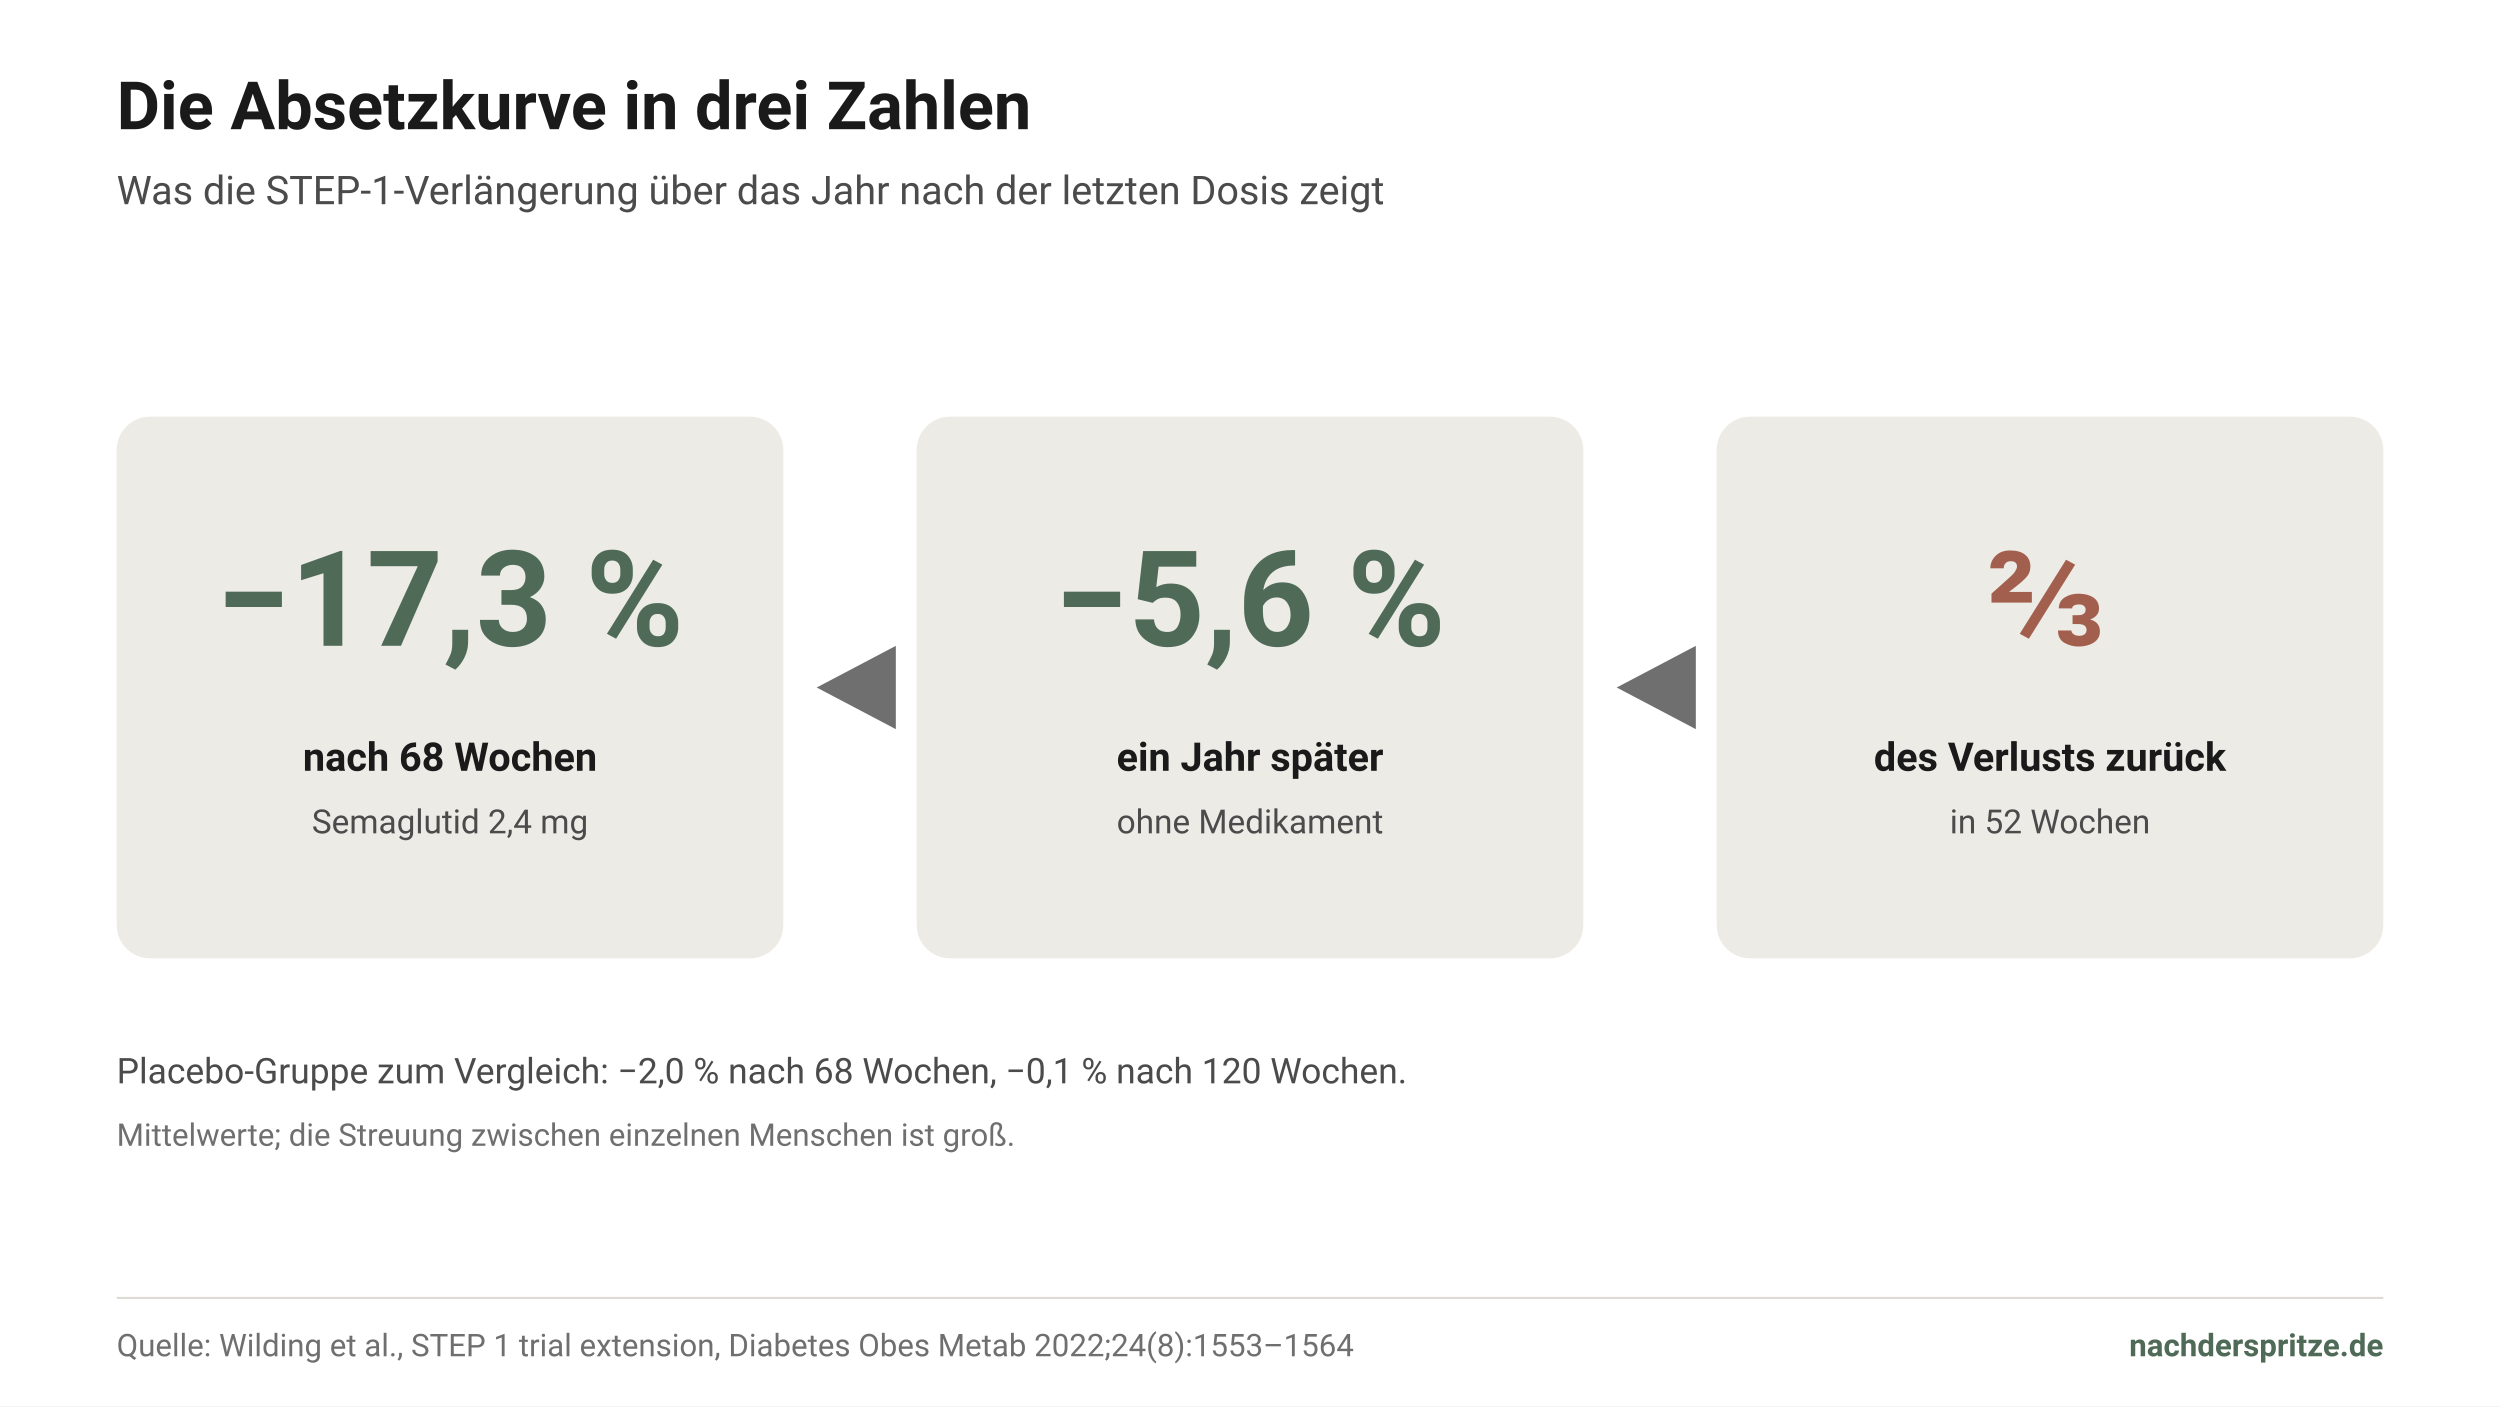
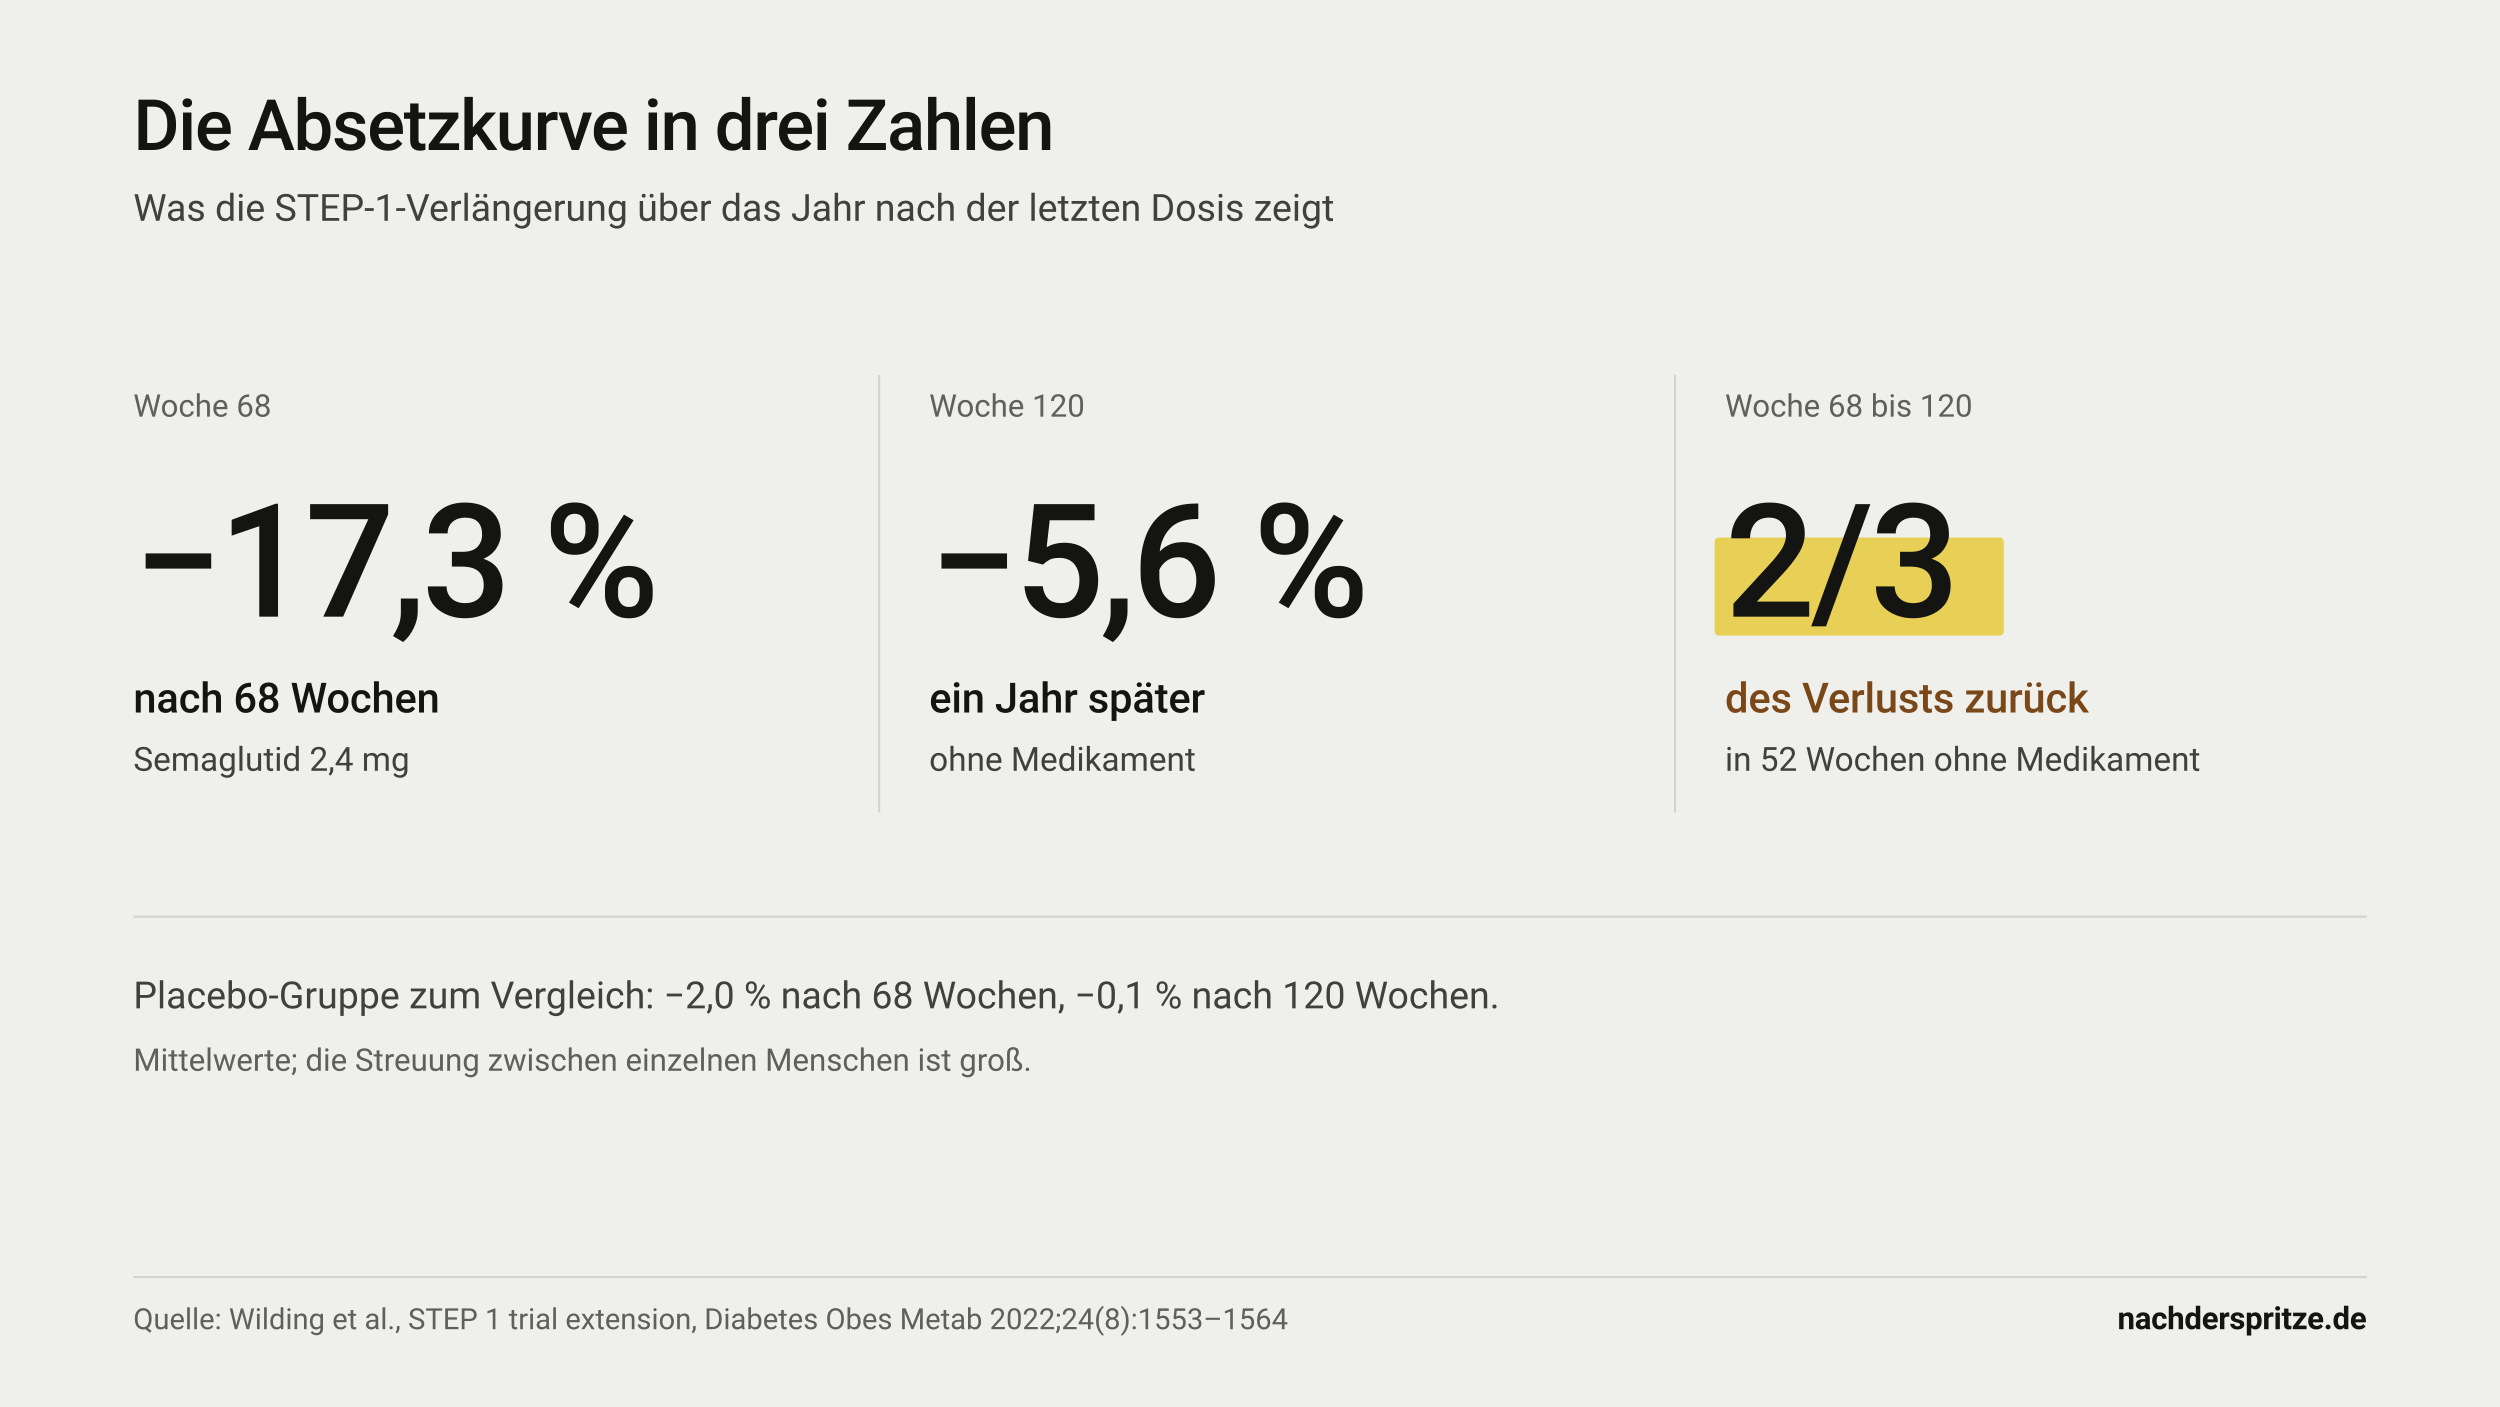
- <svg xmlns="http://www.w3.org/2000/svg" width="1200" height="675" viewBox="0 0 1200 675" role="img" aria-labelledby="t d" font-family="'Hanken Grotesk Variable', 'Hanken Grotesk', system-ui, -apple-system, 'Segoe UI', Roboto, Helvetica, Arial, sans-serif">
-   <rect width="1200" height="675" fill="#ffffff" />
-   <text x="56" y="62" font-size="32" font-weight="700" fill="#1a1a1a" text-anchor="start">Die Absetzkurve in drei Zahlen</text>
-   <text x="56" y="98" font-size="19" font-weight="400" fill="#4b4b4b" text-anchor="start">Was die STEP-1-Verlängerung über das Jahr nach der letzten Dosis zeigt</text>
-   <rect x="56" y="200" width="320" height="260" rx="16" fill="#edebe6" />
-   <text x="216" y="310" font-size="64" font-weight="700" fill="#4f6b57" text-anchor="middle">−17,3 %</text>
-   <text x="216" y="370" font-size="19" font-weight="600" fill="#1a1a1a" text-anchor="middle">nach 68 Wochen</text>
-   <text x="216" y="400" font-size="16" font-weight="400" fill="#4b4b4b" text-anchor="middle">Semaglutid 2,4 mg</text>
-   <polygon points="392,330 430,310 430,350" fill="#6f6f6f" />
-   <rect x="440" y="200" width="320" height="260" rx="16" fill="#edebe6" />
-   <text x="600" y="310" font-size="64" font-weight="700" fill="#4f6b57" text-anchor="middle">−5,6 %</text>
-   <text x="600" y="370" font-size="19" font-weight="600" fill="#1a1a1a" text-anchor="middle">ein Jahr später</text>
-   <text x="600" y="400" font-size="16" font-weight="400" fill="#4b4b4b" text-anchor="middle">ohne Medikament</text>
-   <polygon points="776,330 814,310 814,350" fill="#6f6f6f" />
-   <rect x="824" y="200" width="320" height="260" rx="16" fill="#edebe6" />
-   <text x="984" y="310" font-size="64" font-weight="700" fill="#a35f4d" text-anchor="middle">⅔</text>
-   <text x="984" y="370" font-size="19" font-weight="600" fill="#1a1a1a" text-anchor="middle">des Verlusts zurück</text>
-   <text x="984" y="400" font-size="16" font-weight="400" fill="#4b4b4b" text-anchor="middle">in 52 Wochen</text>
-   <text x="56" y="520" font-size="17" font-weight="400" fill="#4b4b4b" text-anchor="start">Placebo-Gruppe zum Vergleich: −2,0 % nach 68 Wochen, −0,1 % nach 120 Wochen.</text>
-   <text x="56" y="550" font-size="15" font-weight="400" fill="#6f6f6f" text-anchor="start">Mittelwerte; die Streuung zwischen einzelnen Menschen ist groß.</text>
-   <line x1="56" y1="623" x2="1144" y2="623" stroke="#dedbd4" stroke-width="1" />
-   <text x="56" y="651" font-size="15" font-weight="400" fill="#6f6f6f" text-anchor="start">Quelle: Wilding et al., STEP 1 trial extension, Diabetes Obes Metab 2022;24(8):1553–1564</text>
-   <text x="1144" y="651" font-size="15" font-weight="600" fill="#4f6b57" text-anchor="end">nachderspritze.de</text>
+ <svg xmlns="http://www.w3.org/2000/svg" width="1200" height="675" viewBox="0 0 1200 675" role="img" aria-labelledby="t d" font-family="'Mona Sans Variable', 'Mona Sans', system-ui, -apple-system, 'Segoe UI', Roboto, Helvetica, Arial, sans-serif">
+   <rect width="1200" height="675" fill="#EFEFEB" />
+   <text x="64" y="72" font-size="34" font-weight="540" fill="#141513" text-anchor="start" style="font-stretch:116%;letter-spacing:-0.02em" stroke="#EFEFEB" stroke-width="5" stroke-linejoin="round" paint-order="stroke">Die Absetzkurve in drei Zahlen</text>
+   <text x="64" y="106" font-size="18" font-weight="420" fill="#3F413C" text-anchor="start" style="font-stretch:100%;letter-spacing:0em" stroke="#EFEFEB" stroke-width="5" stroke-linejoin="round" paint-order="stroke">Was die STEP-1-Verlängerung über das Jahr nach der letzten Dosis zeigt</text>
+   <text x="64" y="200" font-size="15" font-weight="420" fill="#5E605A" text-anchor="start" style="font-stretch:100%;letter-spacing:0em" stroke="#EFEFEB" stroke-width="5" stroke-linejoin="round" paint-order="stroke">Woche 68</text>
+   <text x="64" y="296" font-size="76" font-weight="500" fill="#141513" text-anchor="start" style="font-stretch:125%;letter-spacing:-0.025em" stroke="#EFEFEB" stroke-width="5" stroke-linejoin="round" paint-order="stroke">−17,3 %</text>
+   <text x="64" y="342" font-size="20" font-weight="560" fill="#141513" text-anchor="start" style="font-stretch:108%;letter-spacing:-0.005em" stroke="#EFEFEB" stroke-width="5" stroke-linejoin="round" paint-order="stroke">nach 68 Wochen</text>
+   <text x="64" y="370" font-size="16" font-weight="420" fill="#3F413C" text-anchor="start" style="font-stretch:100%;letter-spacing:0em" stroke="#EFEFEB" stroke-width="5" stroke-linejoin="round" paint-order="stroke">Semaglutid 2,4 mg</text>
+   <line x1="422" y1="180" x2="422" y2="390" stroke="#D3D4CD" stroke-width="1" />
+   <text x="446" y="200" font-size="15" font-weight="420" fill="#5E605A" text-anchor="start" style="font-stretch:100%;letter-spacing:0em" stroke="#EFEFEB" stroke-width="5" stroke-linejoin="round" paint-order="stroke">Woche 120</text>
+   <text x="446" y="296" font-size="76" font-weight="500" fill="#141513" text-anchor="start" style="font-stretch:125%;letter-spacing:-0.025em" stroke="#EFEFEB" stroke-width="5" stroke-linejoin="round" paint-order="stroke">−5,6 %</text>
+   <text x="446" y="342" font-size="20" font-weight="560" fill="#141513" text-anchor="start" style="font-stretch:108%;letter-spacing:-0.005em" stroke="#EFEFEB" stroke-width="5" stroke-linejoin="round" paint-order="stroke">ein Jahr später</text>
+   <text x="446" y="370" font-size="16" font-weight="420" fill="#3F413C" text-anchor="start" style="font-stretch:100%;letter-spacing:0em" stroke="#EFEFEB" stroke-width="5" stroke-linejoin="round" paint-order="stroke">ohne Medikament</text>
+   <line x1="804" y1="180" x2="804" y2="390" stroke="#D3D4CD" stroke-width="1" />
+   <text x="828" y="200" font-size="15" font-weight="420" fill="#5E605A" text-anchor="start" style="font-stretch:100%;letter-spacing:0em" stroke="#EFEFEB" stroke-width="5" stroke-linejoin="round" paint-order="stroke">Woche 68 bis 120</text>
+   <rect x="823" y="258" width="138.8" height="47.1" rx="2" fill="#E8CF55" />
+   <text x="828" y="296" font-size="76" font-weight="500" fill="#141513" text-anchor="start" style="font-stretch:125%;letter-spacing:-0.025em">2/3</text>
+   <text x="828" y="342" font-size="20" font-weight="560" fill="#7A4718" text-anchor="start" style="font-stretch:108%;letter-spacing:-0.005em" stroke="#EFEFEB" stroke-width="5" stroke-linejoin="round" paint-order="stroke">des Verlusts zurück</text>
+   <text x="828" y="370" font-size="16" font-weight="420" fill="#3F413C" text-anchor="start" style="font-stretch:100%;letter-spacing:0em" stroke="#EFEFEB" stroke-width="5" stroke-linejoin="round" paint-order="stroke">in 52 Wochen ohne Medikament</text>
+   <line x1="64" y1="440" x2="1136" y2="440" stroke="#D3D4CD" stroke-width="1" />
+   <text x="64" y="484" font-size="18" font-weight="420" fill="#3F413C" text-anchor="start" style="font-stretch:100%;letter-spacing:0em" stroke="#EFEFEB" stroke-width="5" stroke-linejoin="round" paint-order="stroke">Placebo-Gruppe zum Vergleich: −2,0 % nach 68 Wochen, −0,1 % nach 120 Wochen.</text>
+   <text x="64" y="514" font-size="15" font-weight="420" fill="#5E605A" text-anchor="start" style="font-stretch:100%;letter-spacing:0em" stroke="#EFEFEB" stroke-width="5" stroke-linejoin="round" paint-order="stroke">Mittelwerte; die Streuung zwischen einzelnen Menschen ist groß.</text>
+   <line x1="64" y1="613" x2="1136" y2="613" stroke="#D3D4CD" stroke-width="1" />
+   <text x="64" y="638" font-size="14" font-weight="420" fill="#5E605A" text-anchor="start" style="font-stretch:100%;letter-spacing:0em" stroke="#EFEFEB" stroke-width="5" stroke-linejoin="round" paint-order="stroke">Quelle: Wilding et al., STEP 1 trial extension, Diabetes Obes Metab 2022;24(8):1553–1564</text>
+   <text x="1136" y="638" font-size="15" font-weight="600" fill="#141513" text-anchor="end" style="font-stretch:125%;letter-spacing:-0.01em" stroke="#EFEFEB" stroke-width="5" stroke-linejoin="round" paint-order="stroke">nachderspritze.de</text>
</svg>
